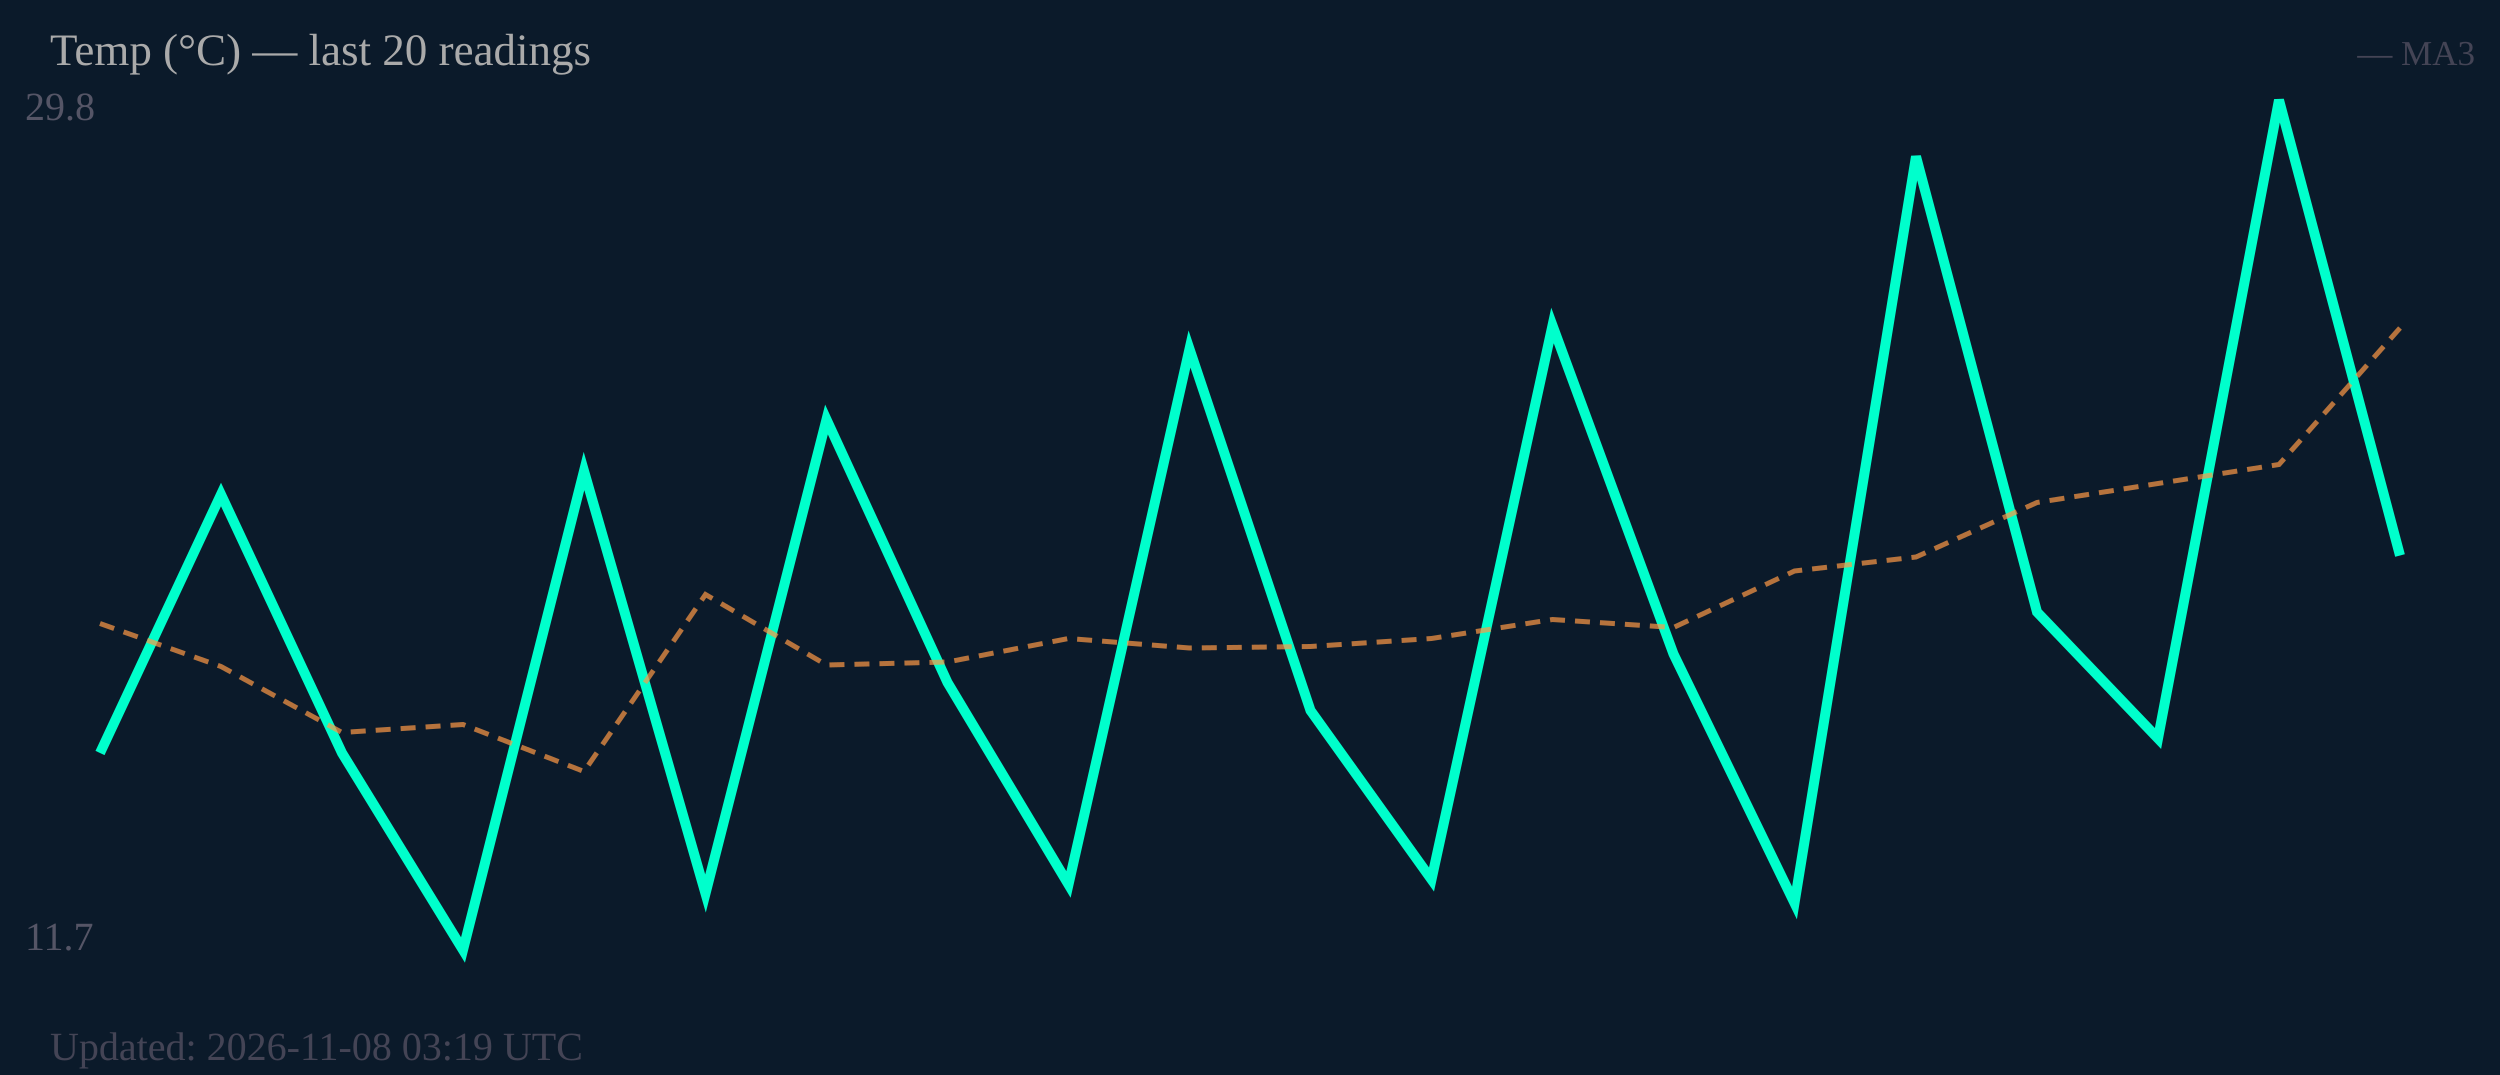
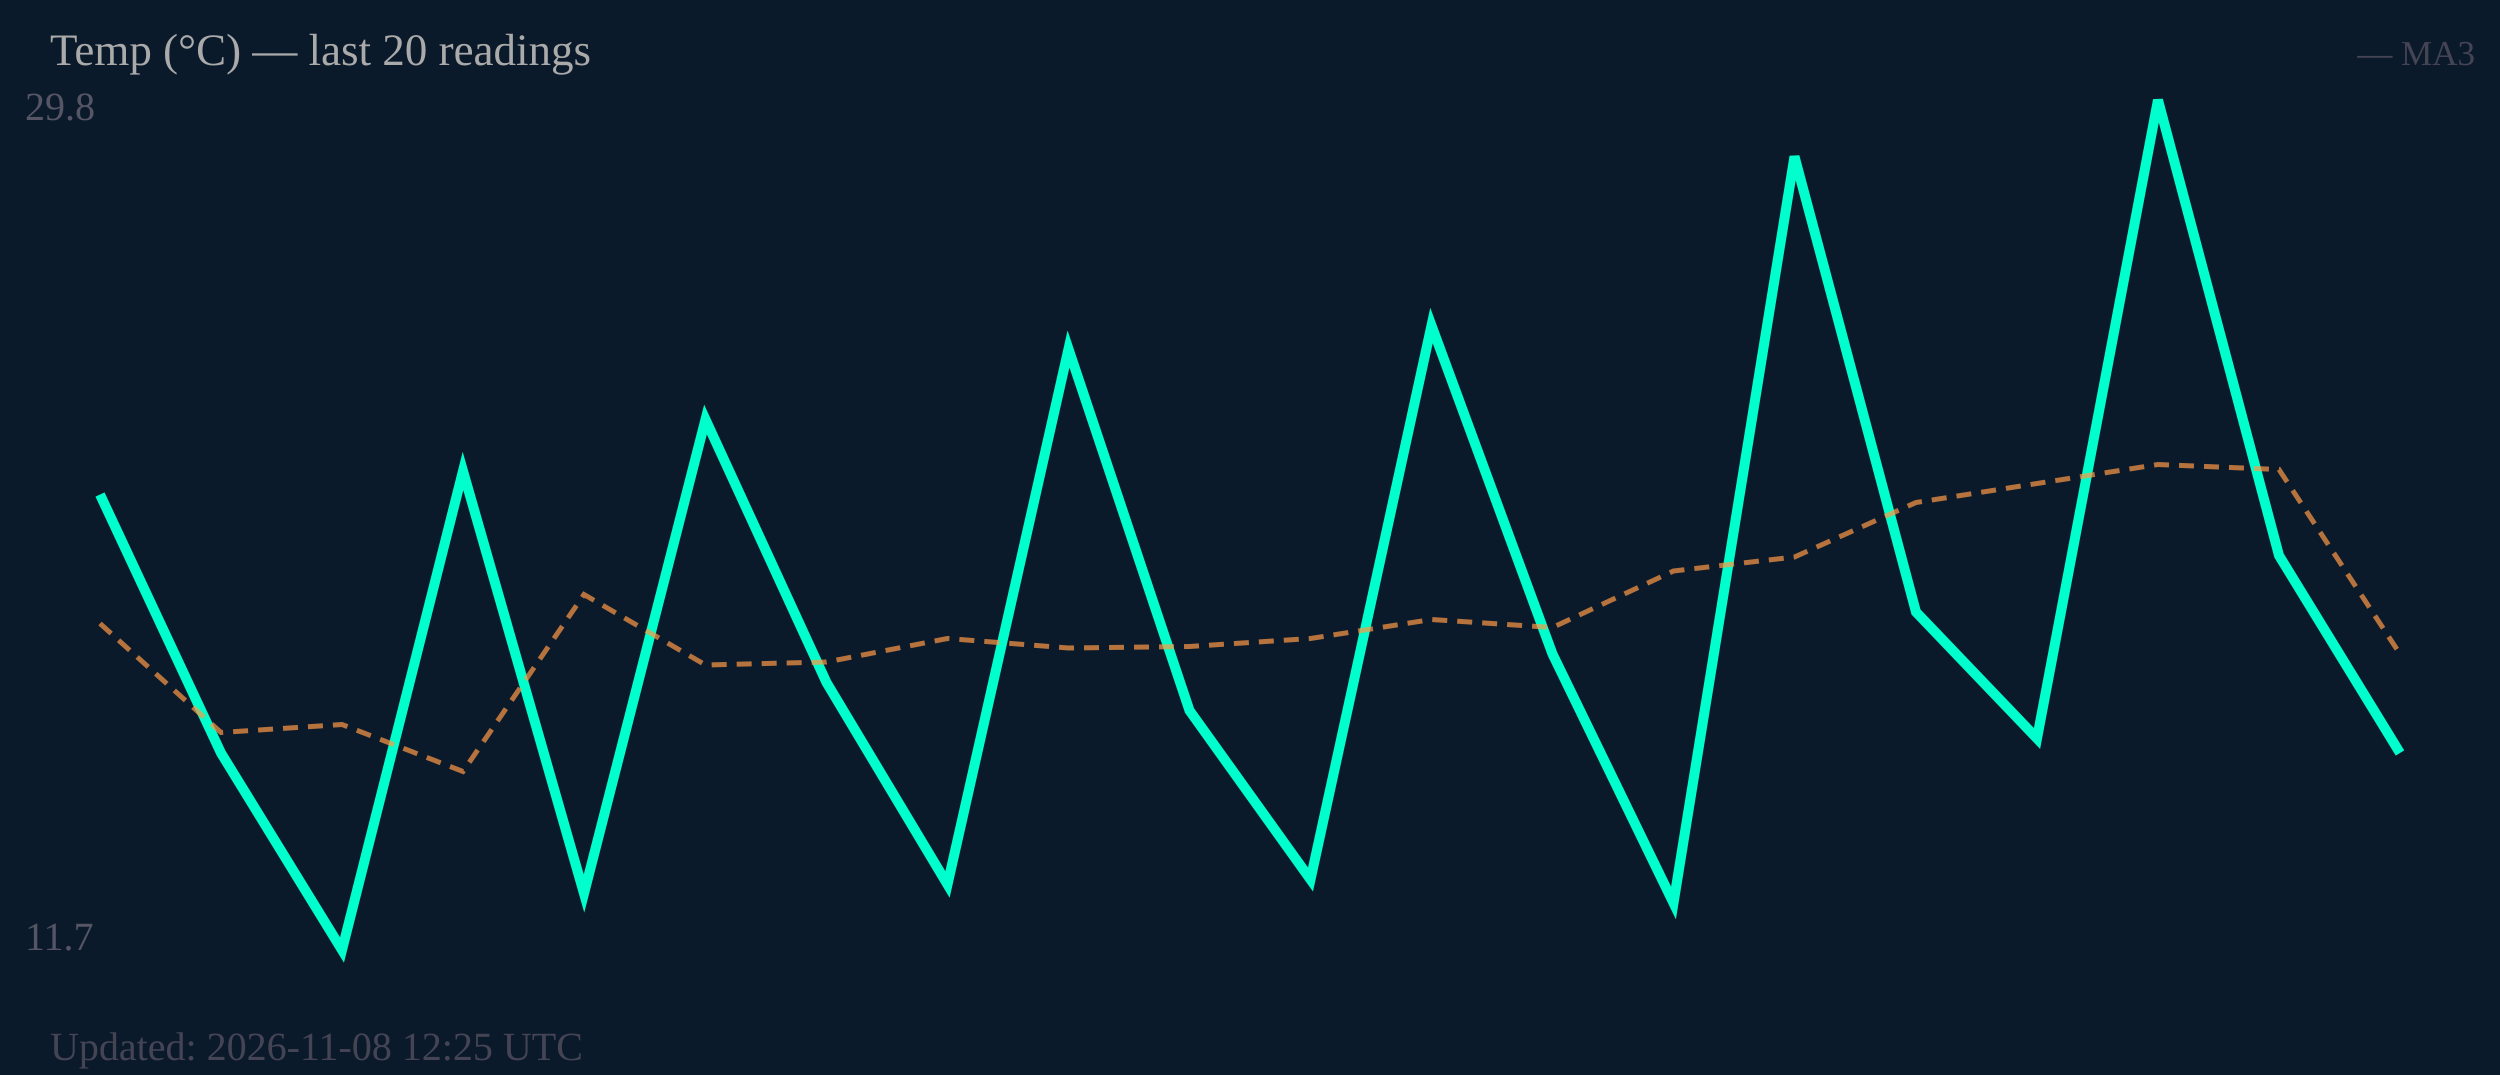
<svg xmlns="http://www.w3.org/2000/svg" width="500" height="215" viewBox="0 0 500 215">
  <rect width="500" height="215" fill="#0b1a2a" />
  <text x="5" y="24" font-size="8" fill="#556">29.8</text>
  <text x="5" y="190" font-size="8" fill="#556">11.7</text>
-   <polyline fill="none" stroke="#00ffcc" stroke-width="2" points="20.0,150.6 44.2,98.9 68.4,150.6 92.6,190.0 116.8,94.2 141.1,178.7 165.3,83.9 189.5,136.5 213.7,176.9 237.9,69.8 262.1,142.1 286.3,175.9 310.5,65.1 334.7,130.8 358.9,180.6 383.2,31.3 407.4,122.4 431.6,147.7 455.8,20.0 480.0,111.1" />
-   <polyline fill="none" stroke="#ff9944" stroke-width="1" stroke-dasharray="3,2" opacity="0.7" points="20.0,124.7 44.2,133.3 68.4,146.5 92.6,144.9 116.8,154.3 141.1,118.9 165.3,133.0 189.5,132.4 213.7,127.7 237.9,129.6 262.1,129.3 286.3,127.7 310.5,123.9 334.7,125.5 358.9,114.2 383.2,111.4 407.4,100.5 431.6,96.7 455.8,92.9 480.0,65.6" />
+   <polyline fill="none" stroke="#00ffcc" stroke-width="2" points="20.0,98.9 44.2,150.6 68.4,190.0 92.6,94.2 116.8,178.7 141.1,83.9 165.3,136.5 189.5,176.9 213.7,69.8 237.9,142.1 262.1,175.9 286.3,65.1 310.5,130.8 334.7,180.6 358.9,31.3 383.2,122.4 407.4,147.7 431.6,20.0 455.8,111.1 480.0,150.6" />
+   <polyline fill="none" stroke="#ff9944" stroke-width="1" stroke-dasharray="3,2" opacity="0.7" points="20.0,124.7 44.2,146.5 68.4,144.9 92.6,154.3 116.8,118.9 141.1,133.0 165.3,132.4 189.5,127.7 213.7,129.6 237.9,129.3 262.1,127.7 286.3,123.9 310.5,125.5 334.7,114.2 358.9,111.4 383.2,100.5 407.4,96.7 431.6,92.9 455.8,93.9 480.0,130.8" />
  <text x="10" y="13" font-size="9" fill="#aaa">Temp (°C) — last 20 readings</text>
  <text x="495" y="13" font-size="7" fill="#445" text-anchor="end">— MA3</text>
-   <text x="10" y="212" font-size="8" fill="#445">Updated: 2026-11-08 03:19 UTC</text>
+   <text x="10" y="212" font-size="8" fill="#445">Updated: 2026-11-08 12:25 UTC</text>
</svg>
